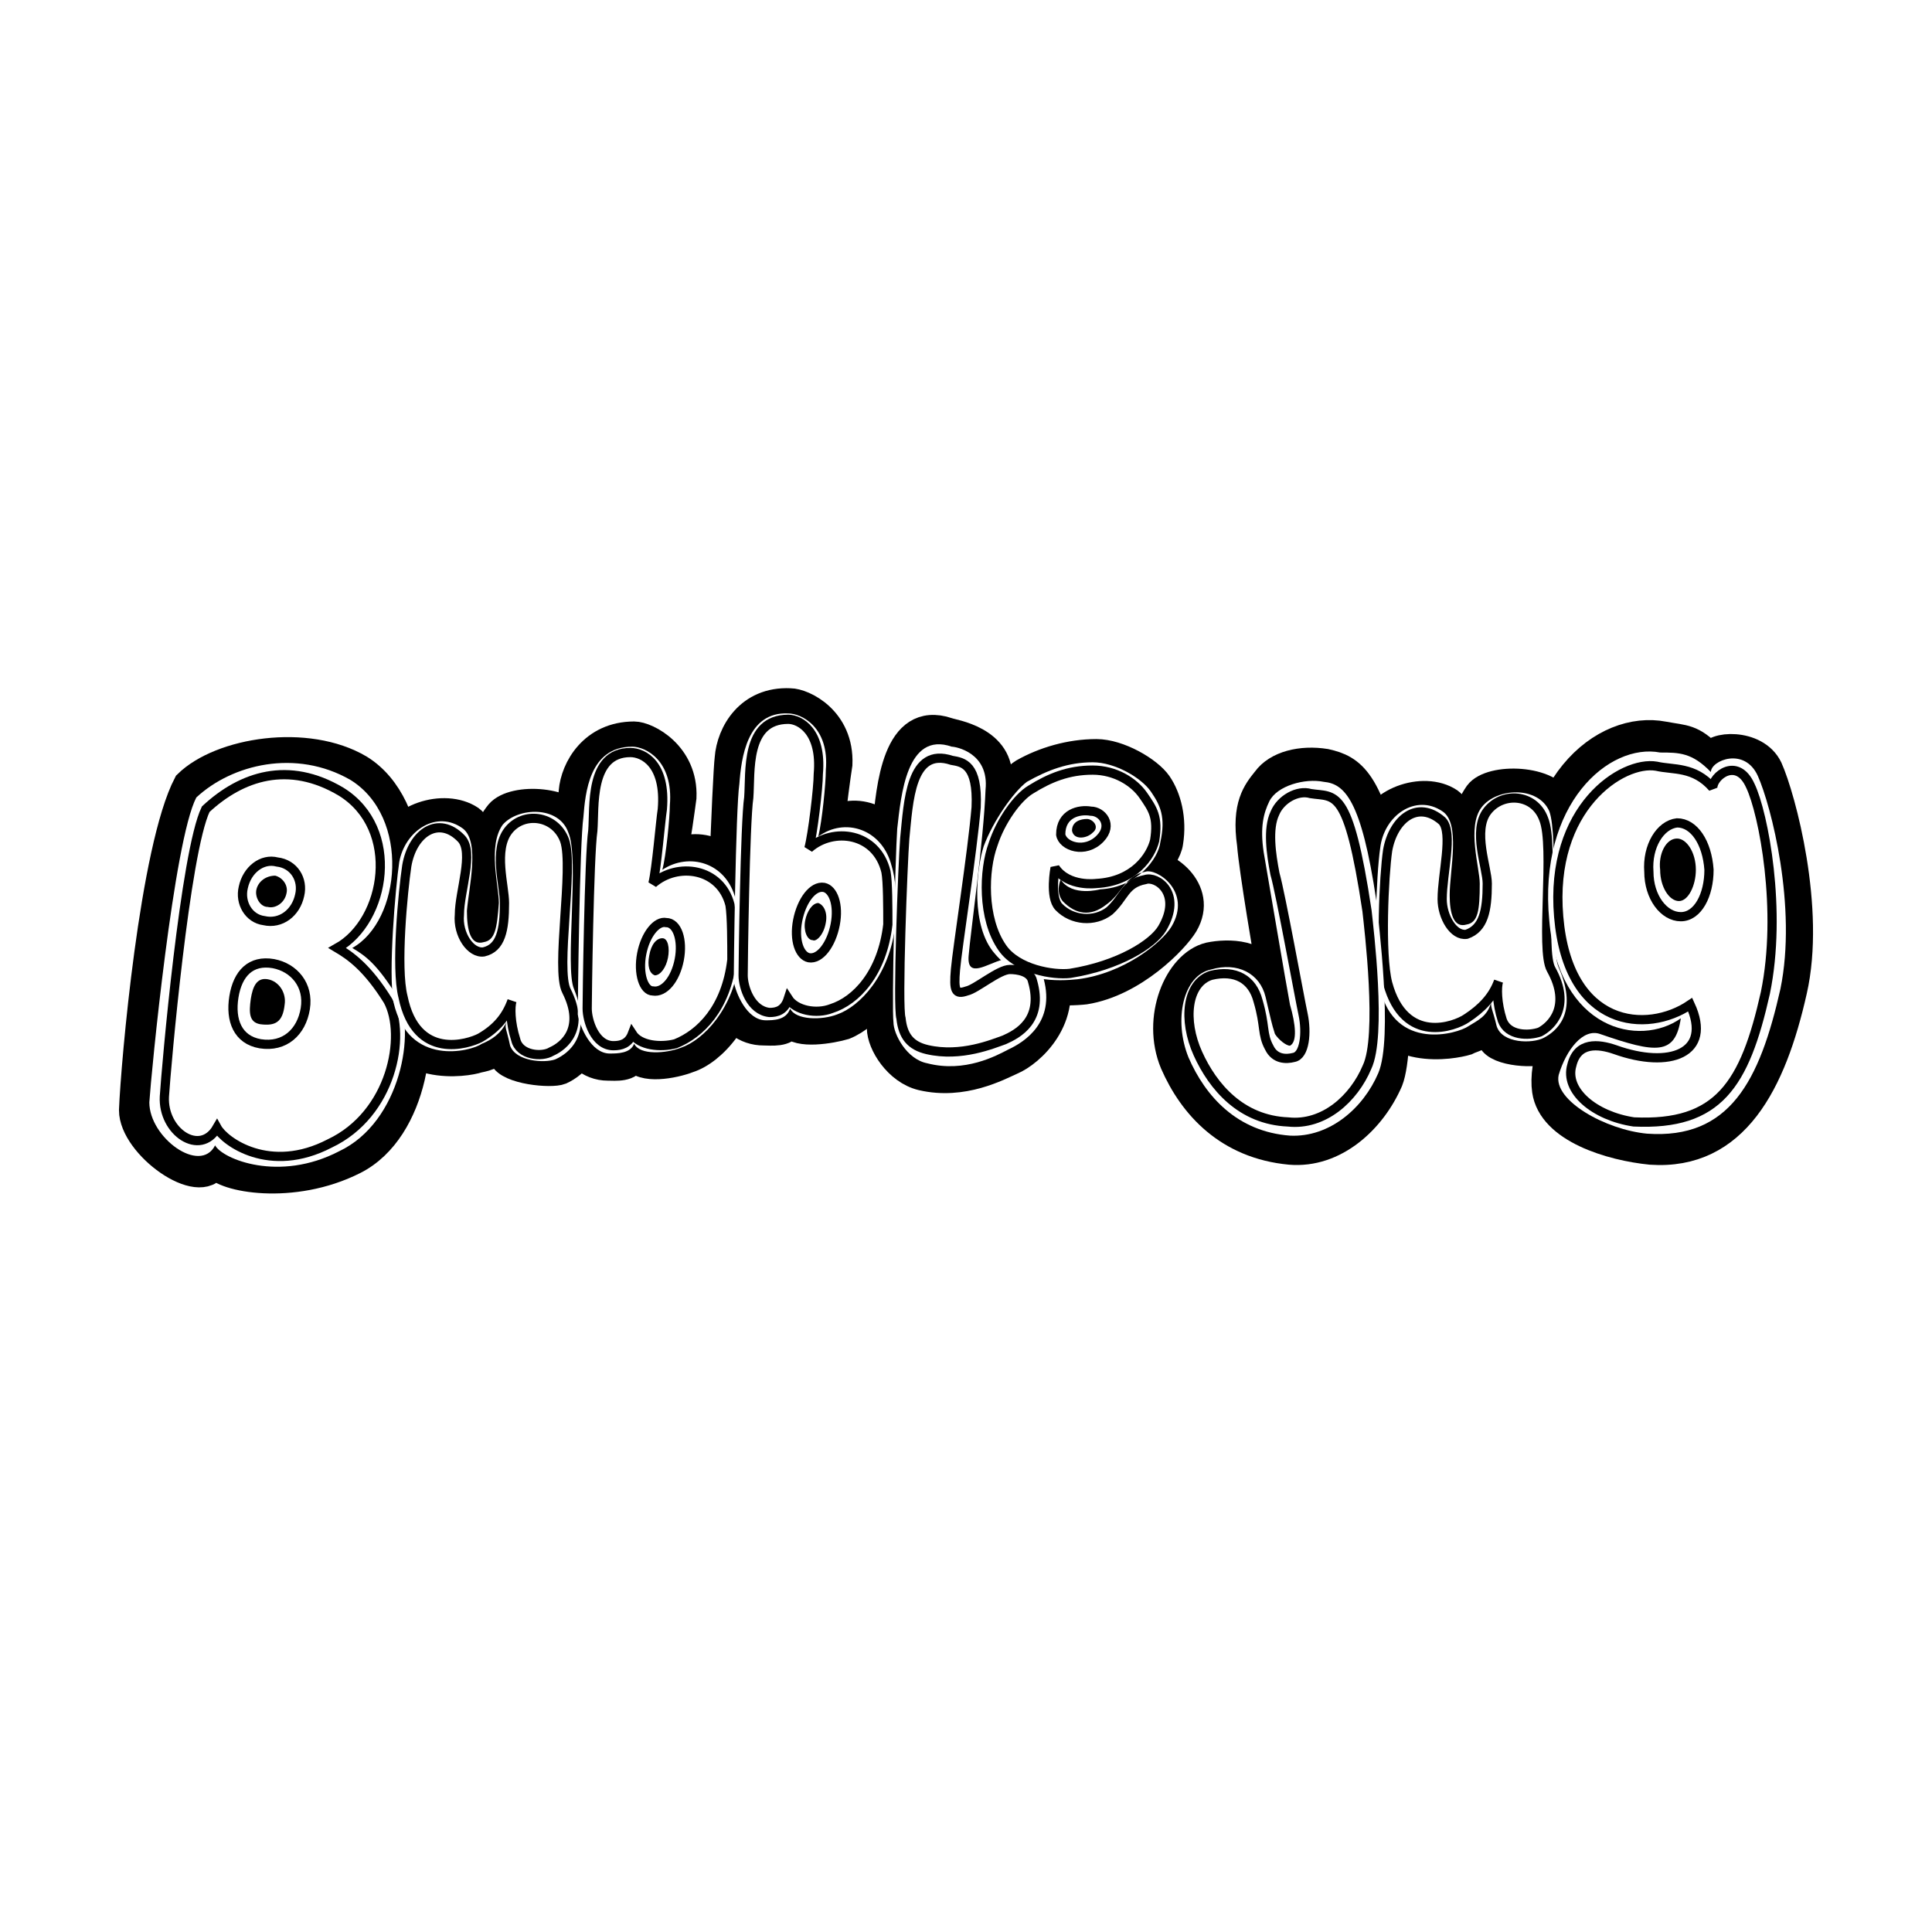
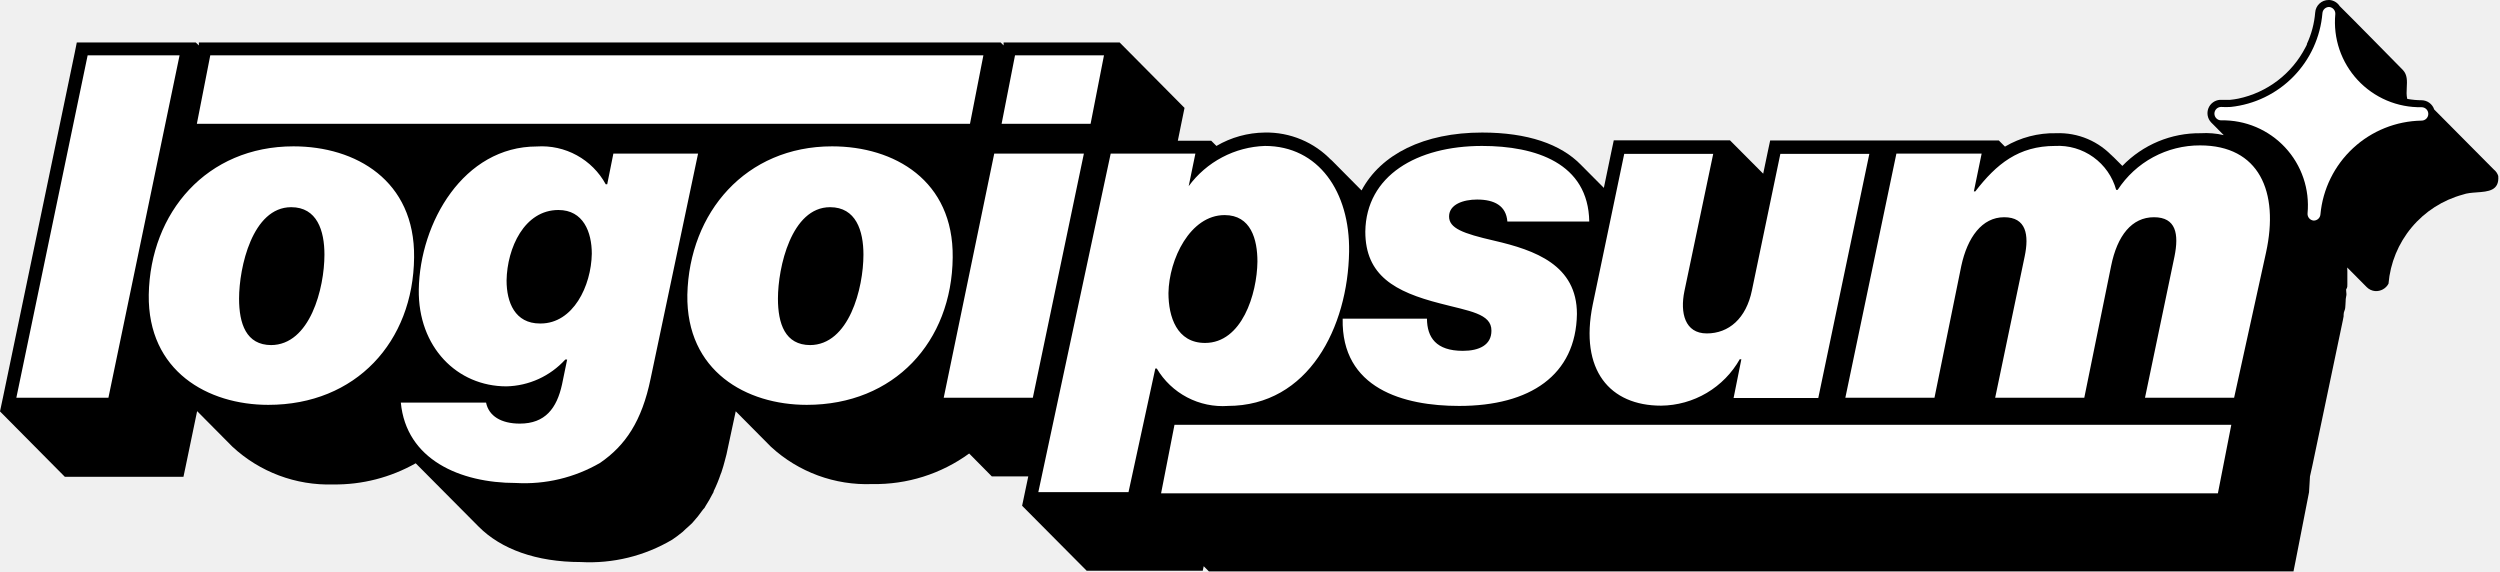
- <svg xmlns="http://www.w3.org/2000/svg" width="2500" height="2500" viewBox="0 0 192.756 192.756">
-   <path fill-rule="evenodd" clip-rule="evenodd" fill="#fff" d="M0 0h192.756v192.756H0V0z" />
-   <path d="M165.445 103.549c-4.688 1.365-11.248-.389-12.186-11.309-1.125-13.845 6.748-20.085 12.748-18.915 2.062.39 2.812.195 4.688 2.145 0-1.17 4.498-1.56 5.811 1.171 1.312 2.925 4.312 14.04 2.438 22.229-2.062 9.166-5.812 16.576-14.248 15.992-3.938-.391-9.936-2.146-10.498-6.047-.375-2.535.938-7.799 4.498-7.215 5.624 1.17 6.562 3.121 6.749 1.949zM78.831 102.186c-.375.975-1.875.779-2.625.779-1.875 0-3.375-1.17-3.937-3.119-.75-2.342.187-22.816.375-24.181.188-2.535 2.062-5.851 6.187-5.655 1.312 0 5.062 1.755 4.874 6.24-.187 1.17-.562 4.095-.75 5.655 2.625-1.755 6.562 0 7.499 3.9.188 1.17.375 4.095.188 6.825-.749 5.265-3.937 8.774-6.374 9.751-1.313.389-4.688.974-5.437-.195zM109.389 75.08c2.25 0 5.25 1.755 6.188 3.12.938 1.366 1.5 3.51 1.125 5.85-.188 1.561-3 5.266-6.75 5.46 0 0-2.438 1.17-3.561-.78 0 0-.377 1.17.75 1.365 1.123.195 1.498.78 3-.39 1.498-1.365 2.061-3.12 4.123-3.51 1.875-.39 6 2.535 3.938 6.045-.938 1.56-5.062 5.85-9.938 6.629-1.688.195-7.123.391-9.561-2.535-3.562-4.289-2.438-9.944-1.688-12.285.938-2.535 3.75-6.24 5.062-7.02 2.064-1.17 4.687-1.949 7.312-1.949z" fill-rule="evenodd" clip-rule="evenodd" stroke="#000" stroke-width="2.686" stroke-miterlimit="2.613" />
-   <path d="M63.27 105.5c-.375 1.17-1.875.975-2.625.975-1.875 0-3.375-1.365-3.937-3.314-.75-2.34.188-22.815.375-24.181.188-2.339 2.062-5.655 6.187-5.655 1.312 0 5.062 1.95 4.875 6.24-.188 1.364-.562 4.289-.938 5.654 2.625-1.755 6.562.195 7.687 3.9.188 1.17.375 4.29 0 7.021-.562 5.264-3.749 8.773-6.187 9.555-1.5.584-4.687 1.17-5.437-.195z" fill-rule="evenodd" clip-rule="evenodd" stroke="#000" stroke-width="2.686" stroke-miterlimit="2.613" />
-   <path d="M49.959 103.939c-.375 1.365-1.313 1.561-2.25 1.756-1.125.391-8.25 1.561-9.562-4.875-.75-2.926.375-13.651.75-16.186.562-3.12 5.437-4.68 8.061-2.925 1.875 1.365.937 6.63.75 9.166-.188 1.17 0 1.95.562 1.755.75 0 .375-.78.562-3.315 0-2.34-1.312-5.461.938-8.19 1.5-1.755 7.311-1.365 8.249 1.17.938 2.729-.188 14.43.375 16.77 1.687 5.07-1.125 7.215-2.438 7.801-.938.391-5.25 0-5.812-1.365-.185-.78-.185-.587-.185-1.562z" fill-rule="evenodd" clip-rule="evenodd" stroke="#000" stroke-width="2.686" stroke-miterlimit="2.613" />
-   <path d="M148.572 102.186c-.562 1.365-1.5 1.365-2.25 1.754-1.312.391-8.248 1.756-9.936-4.484-.75-2.926 0-13.65.375-16.38.375-3.12 5.25-4.875 7.873-3.12 1.875 1.365 1.312 6.63 1.127 8.97-.189 1.365 0 1.951.561 1.951.75 0 .375-.78.375-3.315 0-2.536-1.312-5.461.75-8.386 1.312-1.755 7.312-1.56 8.25.976 1.125 2.73.375 14.43 1.125 16.77 1.686 5.07-1.125 7.215-2.438 7.801-.938.584-5.062.389-5.625-.975-.374-.978-.374-.783-.187-1.562z" fill-rule="evenodd" clip-rule="evenodd" />
-   <path d="M148.572 102.186c-.562 1.363-1.5 1.363-2.25 1.754-1.312.391-8.248 1.756-9.936-4.484-.75-2.926 0-13.65.375-16.38.375-3.12 5.25-4.875 7.873-3.12 1.875 1.365 1.312 6.63 1.127 8.97-.189 1.365 0 1.951.561 1.951.75 0 .375-.78.375-3.315 0-2.536-1.312-5.461.75-8.386 1.312-1.755 7.312-1.56 8.25.976 1.125 2.73.375 14.43 1.125 16.77 1.686 5.07-1.125 7.215-2.438 7.801-.938.584-5.062.389-5.625-.977-.374-.976-.187-.781-.187-1.56z" fill="none" stroke="#000" stroke-width="2.686" stroke-miterlimit="2.613" />
-   <path d="M18.65 78.199c-3.375 6.436-5.249 27.887-5.437 32.566 0 3.51 6.75 8.385 8.249 5.461.75 1.363 7.687 2.729 13.874-.391 6.187-3.121 7.312-13.455 5.25-16.967-2.062-3.314-1.875-3.509-3.375-4.289 4.875-2.73 4.687-14.235-1.312-17.94-5.251-3.119-13.875-1.754-17.249 1.56z" fill-rule="evenodd" clip-rule="evenodd" stroke="#000" stroke-width="2.686" stroke-miterlimit="2.613" />
-   <path d="M94.579 72.935c.375.195 5.437.78 5.062 5.07-.375 5.655-1.312 13.065-1.688 15.99-.375 2.73.75.975 2.438.585 1.125-.39.562-.195 2.062-.195.75 0 2.062 1.17 2.623 2.339 1.688 4.875-2.248 8.385-4.123 9.166-1.312.584-4.875 2.535-8.999 1.561-2.437-.586-3.937-3.316-4.125-4.875 0-1.561.188-16.966.562-20.086.376-3.901.938-11.311 6.188-9.555z" fill-rule="evenodd" clip-rule="evenodd" />
-   <path d="M94.579 72.934c.375.195 5.437.78 5.062 5.07-.375 5.655-1.312 13.065-1.688 15.99-.375 2.73.75.975 2.438.585 1.125-.39.562-.195 2.062-.195.75 0 2.062 1.17 2.623 2.339 1.688 4.875-2.248 8.385-4.123 9.166-1.312.584-4.875 2.535-8.999 1.561-2.437-.586-4.125-3.316-4.125-4.875 0-1.561.188-16.966.562-20.086.376-3.9.938-11.31 6.188-9.555z" fill="none" stroke="#000" stroke-width="2.686" stroke-miterlimit="2.613" />
-   <path d="M126.824 97.699c-.375-2.144-1.873-10.919-2.062-13.455-.562-3.9.564-5.265 1.5-6.435 1.125-1.56 3.562-2.145 6-1.755 2.625.586 4.5 1.755 6.375 11.311.562 3.51 1.312 17.161 0 20.475-1.688 3.9-5.438 7.41-9.938 7.021-6.186-.586-9.748-4.486-11.623-8.775-1.875-4.486.375-9.945 3.562-10.726 1.876-.39 5.249-.39 6.186 2.339z" fill-rule="evenodd" clip-rule="evenodd" stroke="#000" stroke-width="2.686" stroke-miterlimit="2.613" />
-   <path d="M94.953 74.495c.375 0 3.75.585 3.375 4.29-.188 5.07-1.5 14.235-1.688 16.575-.188 2.339 1.875.781 3.375.39 1.125-.195.562 0 1.875 0 .75-.195 1.875.975 2.25 1.949 1.125 4.291-1.875 6.24-3.562 7.021-1.125.584-4.312 2.34-8.062 1.365-2.062-.391-3.375-2.926-3.375-4.096-.188-1.365.188-16.576.375-19.306.376-3.313.938-9.748 5.437-8.188zM19.587 79.565c-2.25 4.29-4.5 27.496-4.688 30.419 0 3.512 5.062 7.217 6.562 4.291.75 1.365 6.374 3.705 12.374.586 6.187-2.926 7.687-12.092 5.812-15.406-2.062-3.314-3.188-4.095-4.5-4.875 4.875-2.73 5.812-13.065-.188-16.771-5.435-3.12-11.809-1.559-15.372 1.756z" fill-rule="evenodd" clip-rule="evenodd" fill="#fff" />
-   <path d="M20.525 80.734c-2.062 4.29-3.938 25.741-4.125 28.667-.188 3.51 3.562 6.045 5.25 3.119.75 1.365 5.25 4.682 11.249 1.561 6.186-2.924 7.687-10.725 5.812-14.234-2.062-3.316-3.75-4.486-5.062-5.266 4.875-2.73 6.375-11.896.375-15.601-5.25-3.121-9.938-1.561-13.499 1.754z" fill-rule="evenodd" clip-rule="evenodd" fill="#fff" stroke="#000" stroke-width=".92" stroke-miterlimit="2.613" />
-   <path d="M26.336 91.85c1.688.39 3.188-.78 3.562-2.535.374-1.561-.563-3.12-2.25-3.315-1.5-.39-3 .78-3.375 2.535-.374 1.56.563 3.12 2.063 3.315z" fill="none" stroke="#000" stroke-width=".92" stroke-miterlimit="2.613" />
-   <path d="M26.711 90.485c.75.195 1.688-.39 1.874-1.365.188-.78-.375-1.56-1.124-1.755-.938 0-1.688.585-1.875 1.365-.187.78.375 1.755 1.125 1.755z" fill-rule="evenodd" clip-rule="evenodd" />
-   <path d="M25.961 104.135c2.438.391 4.125-1.17 4.5-3.51s-1.125-4.096-3.187-4.484c-2.25-.391-3.562.975-3.938 3.314s.375 4.289 2.625 4.68z" fill="none" stroke="#000" stroke-width=".92" stroke-miterlimit="2.613" />
-   <path d="M50.521 101.99c-.562 1.17-1.5 1.756-2.438 2.145-1.125.779-7.312 2.34-8.811-4.096-.562-2.924.187-11.504.562-14.039.563-3.12 3.75-5.265 6.375-3.315 1.687 1.365.562 5.85.375 8.19 0 1.95.375 3.51 1.687 3.12 1.125-.194 1.312-1.365 1.5-3.9 0-1.755-1.125-5.655.375-7.8 1.5-1.755 5.624-1.95 6.562.78 1.125 2.535-.375 13.455.562 15.601 1.875 4.68-.562 6.434-1.875 7.02-1.125.391-3.937.195-4.5-1.365-.374-1.755-.562-1.755-.374-2.341zM148.76 100.039c-.375 1.365-1.312 1.756-2.25 2.342-1.125.779-7.311 2.533-8.811-3.705-.75-2.926-.375-11.506 0-14.041.375-3.315 3.562-5.46 6.186-3.705 1.877 1.169.75 5.85.75 8.385 0 1.755.375 3.315 1.688 2.925 1.125-.195 1.312-1.365 1.312-4.095 0-1.56-1.312-5.655.188-7.605s5.625-2.145 6.75.39c.938 2.535 0 13.456.938 15.6 2.061 4.682-.377 6.436-1.5 7.021-1.125.584-4.125.584-4.688-1.17-.376-1.561-.563-1.756-.563-2.342z" fill-rule="evenodd" clip-rule="evenodd" fill="#fff" />
-   <path d="M51.083 99.846c-.562 1.559-1.5 2.73-3.188 3.705-1.125.584-6.374 2.34-7.686-4.096-.75-2.926 0-10.531.375-13.065.562-3.315 3.187-5.07 5.437-2.73 1.312 1.364-.188 5.265-.188 7.605-.188 1.95 1.125 3.9 2.437 3.705 1.688-.39 2.062-2.145 2.062-4.875.188-1.755-1.125-5.265.375-7.215 1.5-1.95 4.687-1.56 5.624.975.938 2.73-.937 12.87.188 15.015 1.875 3.707-.188 5.461-1.5 6.045-.937.586-3.187.391-3.562-1.168-.561-1.757-.561-3.317-.374-3.901z" fill-rule="evenodd" clip-rule="evenodd" fill="#fff" />
-   <path d="M51.083 99.846c-.562 1.559-1.5 2.73-3.188 3.703-1.125.586-6.374 2.342-7.686-4.094-.75-2.926 0-10.531.375-13.065.562-3.315 3.187-5.07 5.437-2.73 1.312 1.364-.188 5.265-.188 7.605-.188 1.95 1.125 3.9 2.437 3.705 1.688-.39 2.062-2.145 2.062-4.875 0-1.755-1.125-5.265.375-7.215 1.5-1.951 4.687-1.56 5.624.974.938 2.731-.937 12.871.188 15.015 1.875 3.707-.188 5.461-1.5 6.045-.937.586-3.187.391-3.562-1.17-.561-1.754-.561-3.314-.374-3.898z" fill="none" stroke="#000" stroke-width=".92" stroke-miterlimit="2.613" />
-   <path d="M149.51 97.895c-.562 1.561-1.688 2.73-3.188 3.705-1.125.781-6.188 2.73-7.875-3.51-.748-2.925-.373-10.725 0-13.26.564-3.12 3.002-5.07 5.438-2.925 1.125 1.17 0 5.265 0 7.8 0 1.755 1.125 3.705 2.438 3.51 1.688-.585 2.062-2.34 2.062-5.07 0-1.56-1.5-5.265 0-7.216 1.5-1.95 4.688-1.755 5.625.78 1.125 2.73-.375 13.065.75 15.015 2.062 3.705 0 5.656-1.125 6.24-1.125.391-3.188.391-3.75-1.17-.563-1.755-.563-3.315-.375-3.899z" fill-rule="evenodd" clip-rule="evenodd" fill="#fff" stroke="#000" stroke-width=".92" stroke-miterlimit="2.613" />
-   <path d="M63.27 104.135c-.375.975-1.688.975-2.437.975-1.875 0-3-2.729-3.188-3.898 0-1.172.188-17.161.562-19.696.188-2.34.562-7.02 4.875-7.02 1.312 0 4.124 1.365 3.749 5.85 0 1.17-.375 5.07-.75 6.435 2.625-1.756 6.374-.78 7.312 2.925.375 1.17.563 3.315.375 6.045-.562 4.875-3.562 7.996-5.812 8.775-1.499.583-4.124.779-4.686-.391z" fill-rule="evenodd" clip-rule="evenodd" fill="#fff" />
-   <path d="M63.083 103.16c-.375.975-1.125 1.17-1.875 1.17-1.875 0-2.625-2.535-2.625-3.705 0-.975.188-15.21.562-17.745.188-2.34-.375-7.8 3.75-7.8 1.312 0 3.562 1.17 3.187 5.654-.188 1.171-.562 5.851-.937 7.411 2.437-2.146 6.749-1.56 7.687 2.145.188 1.17.188 3.9.188 5.46-.563 4.875-3.187 7.41-5.625 8.385-1.501.39-3.563.195-4.312-.975z" fill-rule="evenodd" clip-rule="evenodd" fill="#fff" stroke="#000" stroke-width=".92" stroke-miterlimit="2.613" />
-   <path d="M65.145 98.869c1.125.195 2.25-1.17 2.625-3.119.375-1.95-.188-3.705-1.312-3.705-.937-.195-2.062 1.17-2.438 3.12-.375 1.95.187 3.704 1.125 3.704z" fill="none" stroke="#000" stroke-width=".92" stroke-miterlimit="2.613" />
-   <path d="M65.332 97.311c.562 0 1.125-.781 1.312-1.755.188-.975 0-1.95-.562-1.95s-1.125.585-1.312 1.755c-.188.973 0 1.754.562 1.95z" fill-rule="evenodd" clip-rule="evenodd" />
-   <path d="M78.831 100.625c-.375 1.17-1.688 1.17-2.438 1.17-1.875 0-3-2.73-3.187-3.9 0-1.17.188-17.16.562-19.695.188-2.535.75-7.215 4.875-7.02 1.312 0 4.124 1.365 3.75 5.655 0 1.365-.375 5.07-.75 6.63 2.625-1.95 6.375-.78 7.312 2.925.375 1.17.563 3.12.375 5.85-.562 5.071-3.562 8.19-5.812 8.971-1.501.584-4.125.584-4.687-.586z" fill-rule="evenodd" clip-rule="evenodd" fill="#fff" />
-   <path d="M78.643 99.65c-.375 1.17-1.125 1.365-1.875 1.365-1.875-.195-2.625-2.537-2.625-3.705 0-1.17.188-15.211.562-17.746.188-2.535-.375-7.8 3.938-7.8 1.125 0 3.375 1.169 2.999 5.459 0 1.365-.562 6.045-.937 7.411 2.438-2.146 6.75-1.56 7.687 2.34.188.975.188 3.705.188 5.265-.562 4.875-3.187 7.606-5.624 8.385-1.501.587-3.563.196-4.313-.974z" fill-rule="evenodd" clip-rule="evenodd" fill="#fff" stroke="#000" stroke-width=".92" stroke-miterlimit="2.613" />
-   <path d="M80.705 95.555c1.125.195 2.25-1.365 2.625-3.315s-.187-3.51-1.125-3.705c-1.124-.195-2.25 1.365-2.625 3.315s.188 3.51 1.125 3.705z" fill="none" stroke="#000" stroke-width=".92" stroke-miterlimit="2.613" />
-   <path d="M81.081 93.8c.375.194 1.124-.585 1.312-1.755.187-.975-.188-1.755-.75-1.95-.562 0-1.125.78-1.312 1.755-.188.975.187 1.95.75 1.95z" fill-rule="evenodd" clip-rule="evenodd" />
-   <path d="M109.014 76.054c2.25 0 4.875 1.561 5.812 2.925.938 1.365 1.5 2.535.938 5.07-.188 1.56-2.25 4.485-6 4.68 0 0-2.811.78-3.936-.976 0 0-.562 1.17.186 2.146 1.314 1.365 2.812 1.56 4.312.39 1.688-1.17 1.875-2.925 3.938-3.315 1.125-.39 4.688 1.95 2.625 5.46-.938 1.56-4.688 4.681-9.375 5.265-1.873.195-5.811.391-8.248-2.535-2.438-2.73-1.875-8.385-1.125-10.725.938-2.535 3-5.46 4.312-6.436 2.063-1.169 4.123-1.949 6.561-1.949z" fill-rule="evenodd" clip-rule="evenodd" fill="#fff" />
-   <path d="M109.014 76.834c2.25 0 4.125 1.17 5.062 2.535.938 1.364 1.5 2.145 1.125 4.484-.375 1.561-2.062 4.096-5.812 4.291 0 0-2.812.39-4.123-1.56 0 0-.562 2.925.375 3.9 1.312 1.365 3.561 1.56 5.061.39 1.5-1.365 1.5-2.73 3.562-3.121 1.125-.39 3.75 1.365 1.688 4.875-.938 1.56-4.312 3.704-9.188 4.485-1.688.195-5.248-.391-6.748-2.535-2.062-2.925-1.875-7.8-.938-10.335.75-2.34 2.438-4.68 3.75-5.46 1.875-1.169 3.748-1.949 6.186-1.949z" fill-rule="evenodd" clip-rule="evenodd" fill="#fff" stroke="#000" stroke-width=".92" stroke-miterlimit="2.613" />
-   <path d="M109.764 83.66c1.312-1.365.188-2.73-.938-2.73-1.125-.195-2.998.195-2.998 2.34.186 1.17 2.436 1.949 3.936.39z" fill="none" stroke="#000" stroke-width=".92" stroke-miterlimit="2.613" />
-   <path d="M109.014 83.075c.75-.585 0-1.365-.562-1.365s-1.498.195-1.498 1.17c.187.974 1.497.78 2.06.195z" fill-rule="evenodd" clip-rule="evenodd" />
-   <path d="M94.953 75.859c1.125.195 2.625.39 2.438 4.68-.375 4.484-1.875 14.041-2.062 16.185-.188 2.145 0 2.535 1.125 2.145.938-.193 3.188-2.145 4.312-2.145.75 0 2.062.195 2.25 1.17 1.125 3.9-1.5 5.266-2.812 5.85-1.125.391-4.312 1.756-7.687.977-1.688-.391-2.437-1.365-2.624-3.121-.375-1.17.187-15.6.375-17.94.373-3.705.561-9.166 4.685-7.801z" fill-rule="evenodd" clip-rule="evenodd" fill="#fff" stroke="#000" stroke-width=".92" stroke-miterlimit="2.613" />
-   <path d="M25.961 102.186c1.5.195 2.249-.195 2.438-1.951.187-1.17-.563-2.34-1.688-2.535-1.125-.195-1.5.779-1.688 1.951-.187 1.365-.187 2.339.938 2.535z" fill-rule="evenodd" clip-rule="evenodd" />
-   <path d="M126.637 79.955c.75-1.56 3.562-2.34 5.438-1.95 2.062.195 3.75 1.755 5.25 11.896.188 1.95 1.688 13.651.188 17.161s-4.875 6.436-8.812 6.24c-5.248-.391-8.436-3.9-10.123-7.801-1.5-3.705-.562-8.189 2.25-8.775 2.625-.78 4.875.391 5.436 2.73.562 2.34.562 2.535.938 3.705.375.586 1.125 1.17 1.5 1.17.75-.391.562-2.145 0-4.096-.375-1.949-2.25-13.065-2.625-15.21-.376-2.535-.003-3.9.56-5.07z" fill-rule="evenodd" clip-rule="evenodd" fill="#fff" />
-   <path d="M127.199 81.125c.562-1.365 2.25-2.34 3.562-1.95 2.438.39 3.75-.779 5.625 11.701.188 1.755 1.5 12.48 0 15.6-1.312 3.121-4.312 5.852-7.875 5.461-4.688-.195-7.498-3.51-8.998-6.826-1.5-3.314-1.125-7.02 1.312-7.799 2.438-.586 4.125.389 4.686 2.535.75 2.535.375 3.314 1.125 4.68.562 1.17 1.688 1.17 2.438.975 1.125-.195 1.312-2.535.938-4.289-.375-1.756-2.25-12.091-2.812-14.042-.376-1.952-.751-4.487-.001-6.046z" fill-rule="evenodd" clip-rule="evenodd" fill="#fff" stroke="#000" stroke-width=".92" stroke-miterlimit="2.613" />
-   <path d="M167.695 101.6c-4.125 2.926-12.186 1.17-13.123-9.75-1.125-11.7 5.998-17.746 11.061-16.771 1.875 0 3.188 0 5.062 1.95 0-1.17 3.375-2.535 4.686.39 1.312 2.925 3.938 13.065 2.25 21.256-2.062 9.164-5.061 15.016-13.311 14.43-4.125-.391-9.373-3.314-8.811-5.85.75-2.535 2.438-4.68 4.123-4.096 5.626 1.95 7.501 2.146 8.063-1.559z" fill-rule="evenodd" clip-rule="evenodd" fill="#fff" />
-   <path d="M168.633 100.234c-4.312 2.926-12.186 2.342-13.123-8.775-.938-10.92 6.373-15.6 9.748-15.015 1.688.39 3.75 0 5.625 2.145 0-1.17 2.438-3.12 3.75-.194 1.311 2.729 3.186 12.48 1.498 20.669-2.061 9.166-4.686 13.262-13.123 12.871-3.936-.586-6.936-3.121-6.186-5.656.561-2.34 2.623-2.145 4.311-1.559 5.437 1.95 9.75.389 7.5-4.486z" fill-rule="evenodd" clip-rule="evenodd" fill="#fff" stroke="#000" stroke-width=".92" stroke-miterlimit="2.613" />
-   <path d="M167.695 91.459c1.688 0 2.812-2.145 2.812-4.68-.188-2.73-1.5-4.681-3.188-4.681-1.688.195-3 2.341-2.812 4.875.001 2.537 1.501 4.486 3.188 4.486z" fill="none" stroke="#000" stroke-width=".92" stroke-miterlimit="2.613" />
-   <path d="M167.508 89.9c.938 0 1.688-1.56 1.688-3.12 0-1.756-.938-3.12-1.875-3.12-1.125 0-1.875 1.56-1.688 3.12 0 1.755.937 3.12 1.875 3.12z" fill-rule="evenodd" clip-rule="evenodd" />
+ <svg xmlns="http://www.w3.org/2000/svg" id="logo-78" width="175" height="40" viewBox="0 0 175 40" fill="none">
+   <path class="ccustom" d="M170.394 7.664L174.568 11.867C174.714 11.983 174.822 12.14 174.878 12.317C174.963 13.351 174.18 13.408 173.38 13.466C173.034 13.491 172.685 13.516 172.402 13.621C170.998 14.001 169.746 14.803 168.815 15.919C167.883 17.035 167.318 18.411 167.195 19.859C167.105 20.027 166.969 20.164 166.802 20.256C166.636 20.347 166.447 20.389 166.257 20.375C166.037 20.356 165.831 20.259 165.675 20.103L164.305 18.724C164.315 18.818 164.315 18.912 164.315 18.987V19.897C164.315 19.954 164.317 20.01 164.31 20.065C164.301 20.127 164.28 20.189 164.231 20.253V20.338C164.231 20.381 164.236 20.421 164.241 20.462C164.251 20.545 164.262 20.631 164.231 20.75C164.201 20.862 164.198 20.992 164.194 21.109C164.193 21.178 164.191 21.242 164.184 21.294C164.174 21.367 164.174 21.445 164.168 21.522C164.162 21.595 164.15 21.667 164.118 21.735C164.074 21.831 164.059 21.922 164.055 22.014C164.052 22.058 164.052 22.103 164.052 22.148L163.996 22.439L161.867 32.589L161.698 33.349L161.632 34.456L160.694 39.249L160.544 40H84.625L84.259 39.634L84.193 39.953H76.069L71.548 35.403L71.979 33.349H69.428L67.842 31.745C65.875 33.178 63.493 33.928 61.06 33.884C58.444 33.987 55.894 33.049 53.968 31.276L51.501 28.79L50.966 31.285C50.901 31.642 50.816 31.979 50.722 32.308L50.638 32.617L50.497 33.068C50.486 33.107 50.47 33.144 50.45 33.18C50.311 33.594 50.145 33.998 49.953 34.39C49.958 34.405 49.958 34.422 49.953 34.437C49.928 34.489 49.9 34.539 49.869 34.587C49.727 34.867 49.571 35.14 49.4 35.403C49.368 35.451 49.34 35.502 49.315 35.553L49.212 35.666C48.983 35.995 48.732 36.308 48.462 36.604C48.387 36.678 48.313 36.748 48.238 36.816C48.161 36.886 48.083 36.955 48.002 37.026L47.795 37.223C47.665 37.331 47.532 37.436 47.396 37.536C47.284 37.619 47.17 37.699 47.054 37.777C45.121 38.922 42.891 39.467 40.647 39.343C37.552 39.343 35.075 38.443 33.508 36.867L29.099 32.43C27.338 33.426 25.344 33.938 23.321 33.912C20.713 33.992 18.178 33.042 16.266 31.266L13.799 28.78L13.002 32.617L12.842 33.377H4.54L0 28.799L0.235 27.692L5.225 3.724L5.375 2.974H13.705L13.921 3.18V2.974H70.047L70.253 3.18V2.974H78.377L82.917 7.552L82.692 8.649L82.448 9.85H84.784L85.15 10.216C86.178 9.613 87.345 9.29 88.537 9.278C89.413 9.26 90.282 9.427 91.09 9.766C91.898 10.105 92.626 10.61 93.227 11.248L93.105 11.107L95.309 13.33C96.651 10.807 99.662 9.278 103.752 9.278C106.923 9.278 109.259 10.084 110.675 11.548L112.27 13.152L112.805 10.572L112.964 9.822H121.097L123.424 12.158L123.752 10.582L123.912 9.831H139.916L140.347 10.263C141.431 9.623 142.672 9.298 143.931 9.325C144.688 9.295 145.442 9.434 146.14 9.73C146.837 10.027 147.46 10.475 147.964 11.041C147.938 11.012 147.913 10.982 147.888 10.953C147.843 10.899 147.798 10.847 147.75 10.798L148.565 11.614C149.275 10.878 150.129 10.296 151.072 9.902C152.016 9.509 153.03 9.312 154.052 9.325C154.595 9.291 155.137 9.337 155.663 9.46L154.775 8.565C154.654 8.435 154.572 8.274 154.539 8.1C154.506 7.926 154.523 7.746 154.587 7.581C154.652 7.417 154.762 7.273 154.905 7.169C155.048 7.064 155.217 7.001 155.394 6.989H156.107C156.299 6.97 156.49 6.942 156.679 6.904C157.676 6.695 158.614 6.266 159.425 5.65C160.237 5.033 160.901 4.244 161.37 3.34C161.411 3.27 161.448 3.198 161.482 3.124V3.077C161.805 2.382 162.001 1.636 162.064 0.872C162.08 0.635 162.187 0.413 162.361 0.251C162.535 0.089 162.764 -0.001 163.002 2.72188e-06H163.077C163.219 0.014 163.357 0.059 163.479 0.134C163.601 0.209 163.704 0.311 163.781 0.432C164.456 1.088 168.208 4.906 168.208 4.906C168.521 5.242 168.498 5.679 168.474 6.12C168.459 6.394 168.444 6.669 168.508 6.923C168.679 6.954 168.852 6.977 169.024 6.993C169.19 7.008 169.356 7.016 169.522 7.017C169.716 7.021 169.905 7.085 170.061 7.201C170.217 7.317 170.334 7.479 170.394 7.664Z" fill="black" />
+   <path d="M42.936 10.751H48.865L45.544 26.501C44.934 29.484 43.771 31.191 42.007 32.401C40.224 33.437 38.175 33.926 36.116 33.809C32.195 33.809 28.433 32.167 28.058 28.18H34.024C34.212 29.118 35.075 29.653 36.388 29.653C38.161 29.653 38.977 28.584 39.343 26.904L39.7 25.169H39.568C39.045 25.744 38.41 26.207 37.702 26.53C36.994 26.852 36.228 27.028 35.45 27.045C31.998 27.045 29.259 24.296 29.315 20.272C29.39 15.582 32.448 10.253 37.58 10.253C38.552 10.188 39.523 10.402 40.377 10.871C41.232 11.34 41.934 12.043 42.401 12.899H42.505L42.936 10.751ZM37.842 22.645C40.122 22.645 41.388 20.019 41.426 17.758C41.426 16.248 40.835 14.7 39.09 14.7C36.707 14.7 35.497 17.355 35.46 19.634C35.46 21.173 36.051 22.645 37.795 22.645M104.4 23.152C104.4 24.156 103.536 24.559 102.401 24.559C100.525 24.559 99.897 23.621 99.887 22.308H93.987C93.884 27.204 98.255 28.415 102.139 28.415C107.101 28.415 110.319 26.266 110.385 21.979C110.385 18.555 107.467 17.514 104.597 16.848C102.392 16.341 101.426 15.976 101.435 15.141C101.445 14.306 102.43 13.968 103.396 13.968C104.606 13.968 105.431 14.4 105.516 15.507H111.248C111.182 11.416 107.495 10.216 103.743 10.216C99.184 10.216 95.628 12.289 95.572 16.21C95.572 19.296 97.655 20.431 100.797 21.238C102.814 21.773 104.418 21.942 104.4 23.152ZM148.236 13.293H148.133C147.878 12.369 147.314 11.56 146.536 11.001C145.758 10.441 144.812 10.164 143.855 10.216C141.304 10.216 139.747 11.482 138.274 13.396H138.171L138.715 10.751H132.748L129.174 27.842H135.413L137.289 18.621C137.72 16.613 138.743 15.206 140.291 15.206C141.839 15.206 142.045 16.445 141.726 17.955L139.662 27.842H145.9L147.777 18.621C148.208 16.482 149.231 15.206 150.778 15.206C152.326 15.206 152.533 16.379 152.214 17.955L150.15 27.842H156.388L158.621 17.683C159.559 13.396 158.124 10.178 154.006 10.178C152.86 10.174 151.732 10.456 150.724 11C149.716 11.544 148.861 12.332 148.236 13.293ZM1.144 27.842H7.589L12.57 3.874H6.135L1.144 27.842ZM20.544 10.244C24.897 10.244 29.052 12.627 28.987 18.021C28.93 23.921 24.916 28.34 18.78 28.34C14.559 28.34 10.338 25.994 10.413 20.628C10.516 14.869 14.475 10.244 20.544 10.244ZM18.959 24.156C21.707 24.156 22.711 20.169 22.711 17.824C22.711 16.145 22.195 14.503 20.384 14.503C17.664 14.503 16.735 18.724 16.735 20.901C16.735 22.645 17.223 24.156 18.996 24.156M14.719 3.874L13.78 8.668H67.899L68.837 3.874H14.719ZM58.246 10.244C62.598 10.244 66.754 12.627 66.689 18.021C66.632 23.921 62.608 28.34 56.473 28.34C52.251 28.34 48.03 25.994 48.114 20.628C48.246 14.869 52.204 10.244 58.246 10.244ZM56.688 24.156C59.437 24.156 60.441 20.169 60.441 17.824C60.441 16.145 59.916 14.503 58.105 14.503C55.394 14.503 54.456 18.724 54.456 20.901C54.456 22.645 54.944 24.156 56.726 24.156M71.051 3.874L70.112 8.668H76.341L77.279 3.874H71.051ZM66.06 27.842H72.298L75.872 10.751H69.597L66.06 27.842ZM85.966 28.415C84.973 28.485 83.98 28.278 83.099 27.815C82.217 27.353 81.482 26.654 80.975 25.797H80.872L78.996 34.447H72.683L77.749 10.751H83.677L83.208 13.03C83.827 12.188 84.629 11.497 85.554 11.01C86.478 10.522 87.501 10.251 88.546 10.216C92.298 10.216 94.503 13.433 94.437 17.617C94.353 22.88 91.623 28.415 85.929 28.415H85.966ZM85.722 15.056C83.311 15.056 81.829 18.143 81.792 20.516C81.792 22.167 82.373 24.006 84.353 24.006C86.932 24.006 87.992 20.591 88.02 18.311C88.02 16.764 87.57 15.056 85.722 15.056ZM121.792 25.15H121.895L121.351 27.861H127.279L130.854 10.769H124.625L122.636 20.319C122.233 22.298 121.013 23.34 119.475 23.34C117.936 23.34 117.598 21.895 117.908 20.385L119.925 10.769H113.696L111.491 21.323C110.553 25.919 112.692 28.396 116.276 28.396C117.401 28.385 118.504 28.077 119.472 27.504C120.44 26.931 121.241 26.113 121.792 25.131V25.15ZM155.253 34.531L156.191 29.737H82.214L81.276 34.531H155.253Z" fill="white" />
+   <path d="M161.96 15.441C161.899 15.436 161.839 15.419 161.784 15.391C161.728 15.363 161.679 15.325 161.639 15.277C161.599 15.23 161.569 15.176 161.55 15.117C161.531 15.058 161.524 14.996 161.529 14.934C161.607 14.099 161.508 13.256 161.238 12.462C160.968 11.668 160.533 10.939 159.961 10.324C159.39 9.71 158.695 9.223 157.923 8.895C157.15 8.568 156.317 8.407 155.478 8.424C155.354 8.424 155.235 8.375 155.147 8.287C155.059 8.199 155.009 8.079 155.009 7.955C155.009 7.831 155.059 7.711 155.147 7.623C155.235 7.535 155.354 7.486 155.478 7.486C155.703 7.5 155.929 7.5 156.154 7.486C157.82 7.308 159.372 6.556 160.543 5.357C161.715 4.159 162.431 2.589 162.57 0.919C162.58 0.802 162.633 0.692 162.72 0.612C162.807 0.532 162.921 0.487 163.039 0.488C163.101 0.493 163.161 0.509 163.216 0.538C163.271 0.566 163.32 0.604 163.36 0.651C163.401 0.698 163.431 0.753 163.45 0.812C163.469 0.871 163.476 0.933 163.471 0.994C163.393 1.829 163.492 2.671 163.761 3.465C164.031 4.258 164.465 4.986 165.035 5.601C165.606 6.215 166.299 6.702 167.07 7.031C167.842 7.359 168.674 7.52 169.512 7.505C169.636 7.505 169.756 7.554 169.844 7.642C169.932 7.73 169.981 7.849 169.981 7.974C169.981 8.098 169.932 8.217 169.844 8.305C169.756 8.393 169.636 8.443 169.512 8.443C167.73 8.472 166.021 9.159 164.714 10.371C163.407 11.583 162.593 13.235 162.43 15.009C162.42 15.127 162.367 15.237 162.28 15.317C162.193 15.397 162.079 15.441 161.96 15.441Z" fill="white" />
</svg>
